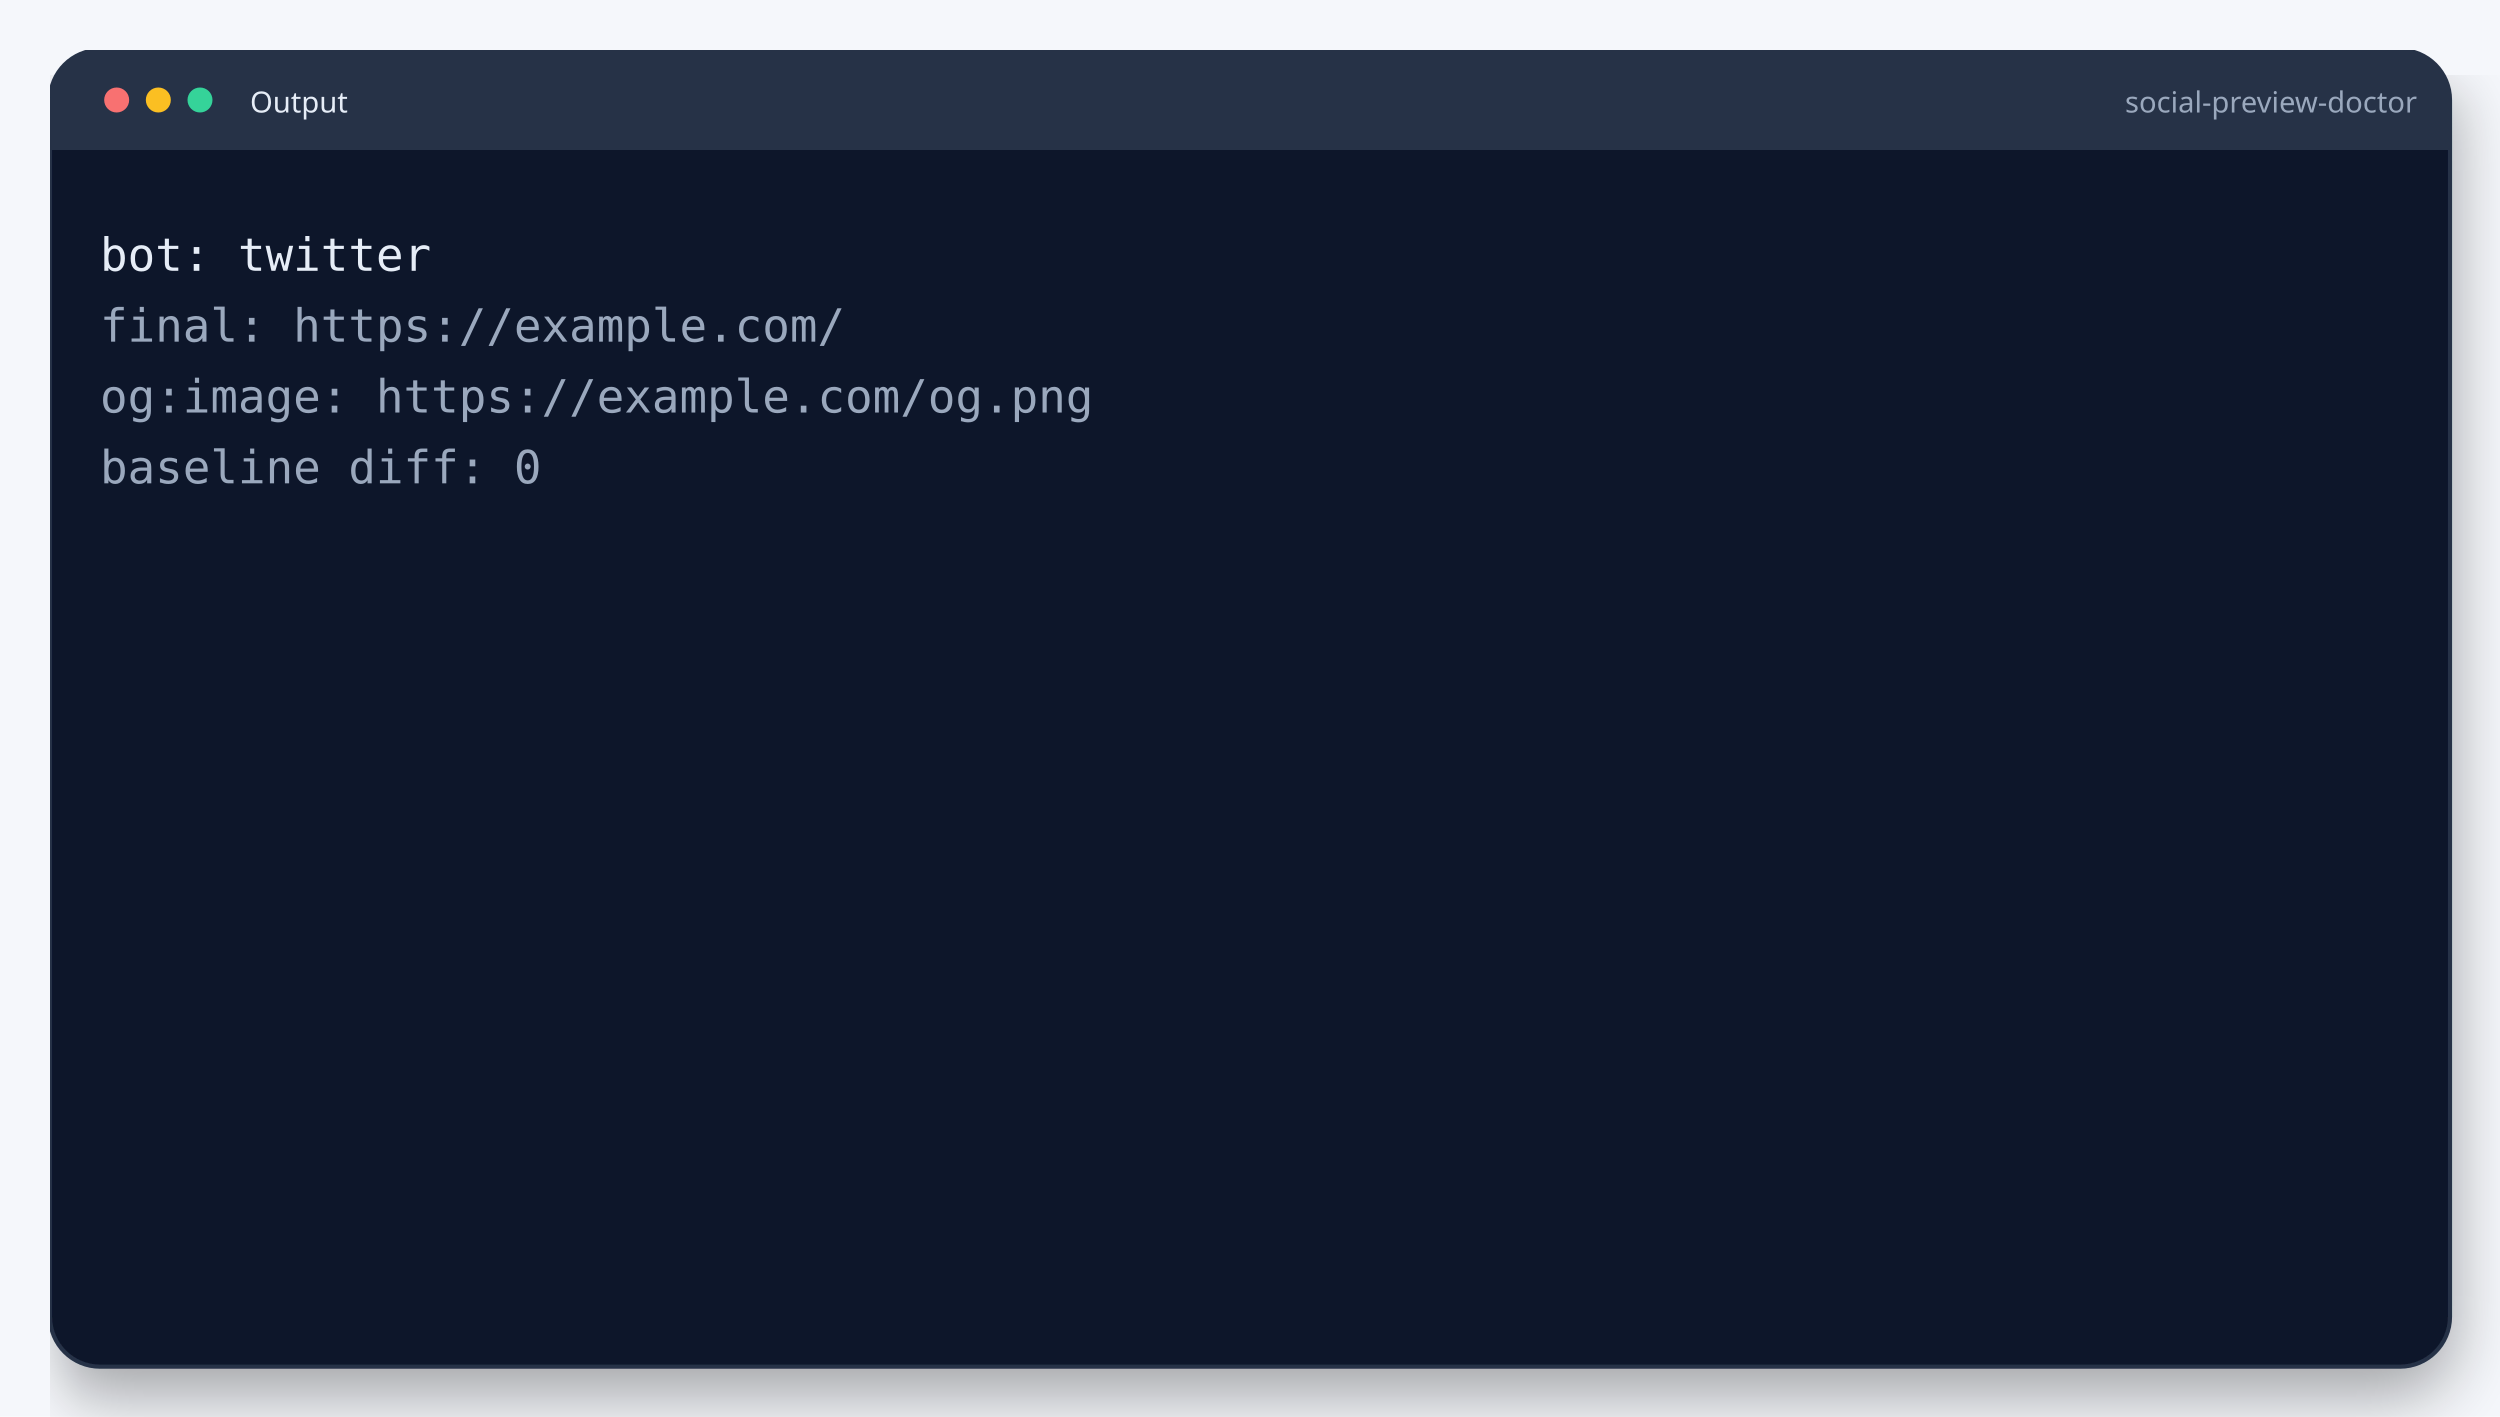
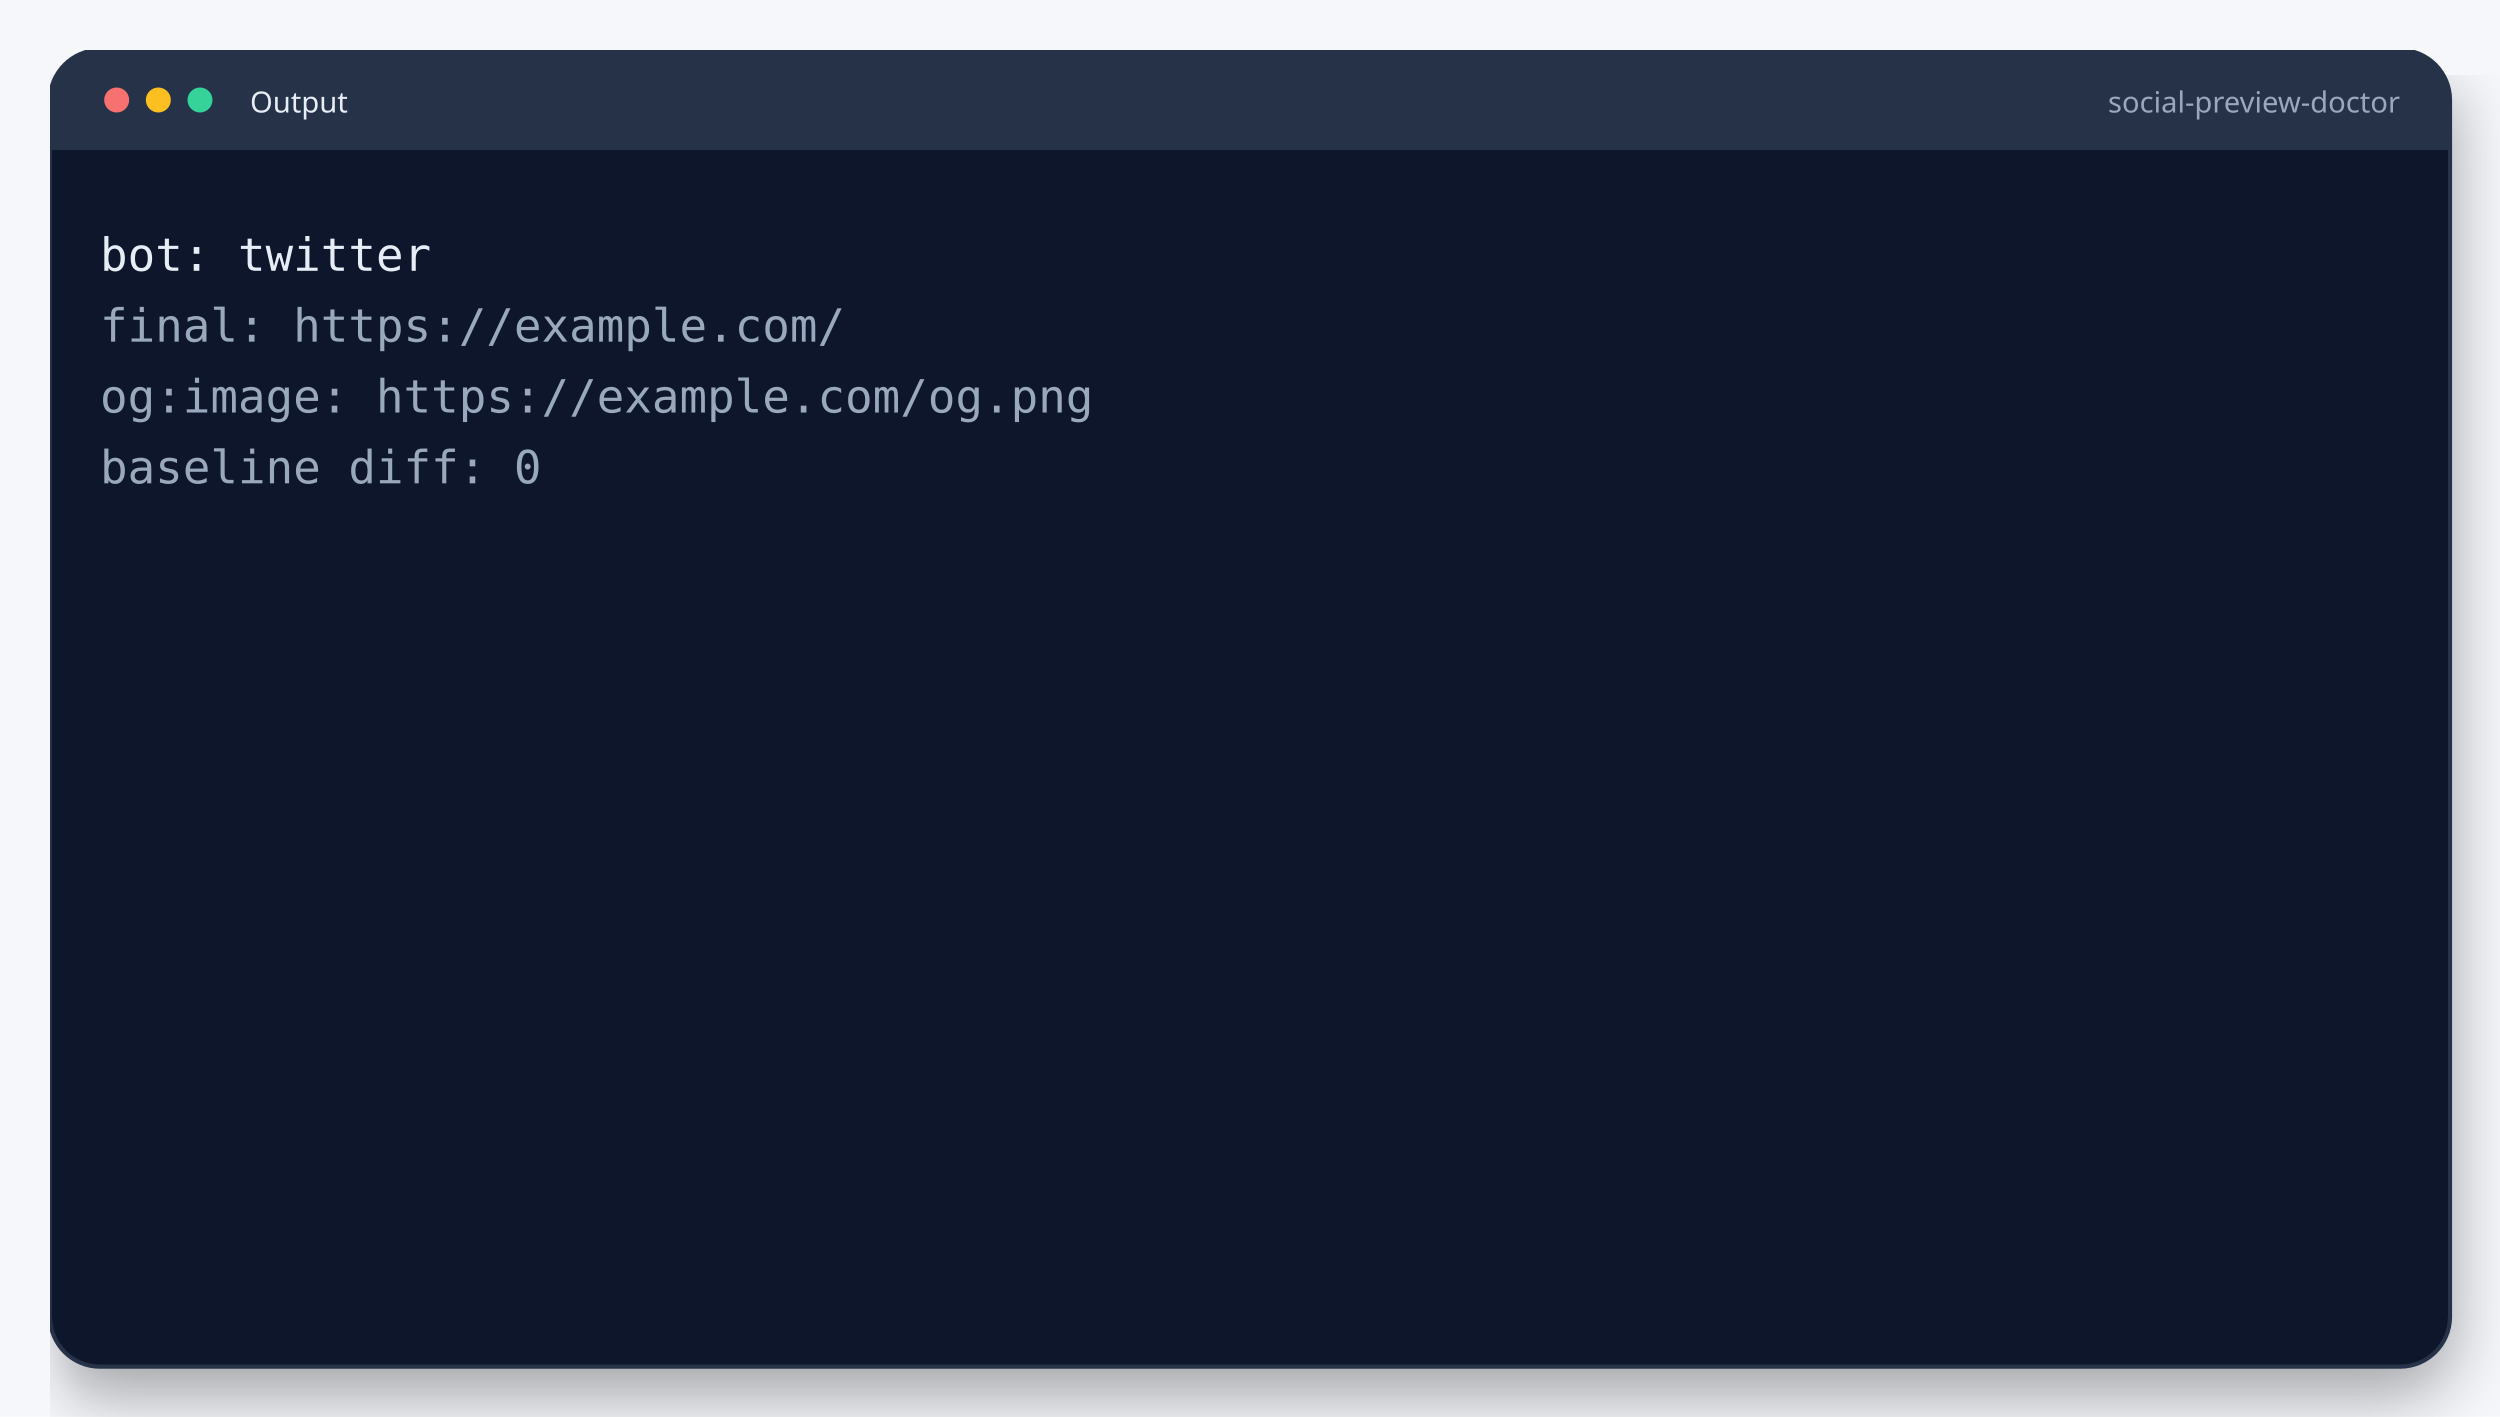
<svg xmlns="http://www.w3.org/2000/svg" width="1200" height="680" fill="none" style="color-scheme:light dark" viewBox="0 0 1200 680">
  <style>text{font-family:"Space Grotesk","Sora","IBM Plex Sans",sans-serif}.mono{font-family:"IBM Plex Mono","JetBrains Mono",monospace}</style>
  <path fill="#F5F7FB" d="M0 0h1200v680H0z" />
  <defs>
    <filter id="shadow" width="200%" height="200%" x="0" y="0">
      <feDropShadow dx="0" dy="12" flood-color="#000" flood-opacity=".35" stdDeviation="16" />
    </filter>
  </defs>
  <g filter="url(#shadow)">
    <rect width="1152" height="632" x="24" y="24" fill="#0F172A" stroke="#253147" stroke-width="2" rx="24" />
    <path fill="#253147" d="M48 24h1104a24 24 0 0 1 24 24v24H24V48a24 24 0 0 1 24-24" />
    <circle cx="56" cy="48" r="6" fill="#F87171" />
    <circle cx="76" cy="48" r="6" fill="#FBBF24" />
    <circle cx="96" cy="48" r="6" fill="#34D399" />
  </g>
  <text x="120" y="54" fill="#E6EDF7" font-size="14">Output</text>
-   <text x="1020" y="54" fill="#9AA8BD" font-size="14">social-preview-doctor</text>
+   <text x="1152" y="54" fill="#9AA8BD" font-size="14" text-anchor="end">social-preview-doctor</text>
  <text x="48" y="130" fill="#E6EDF7" class="mono" font-size="22">bot: twitter</text>
  <text x="48" y="164" fill="#9AA8BD" class="mono" font-size="22">final: https://example.com/</text>
  <text x="48" y="198" fill="#9AA8BD" class="mono" font-size="22">og:image: https://example.com/og.png</text>
  <text x="48" y="232" fill="#9AA8BD" class="mono" font-size="22">baseline diff: 0</text>
</svg>
